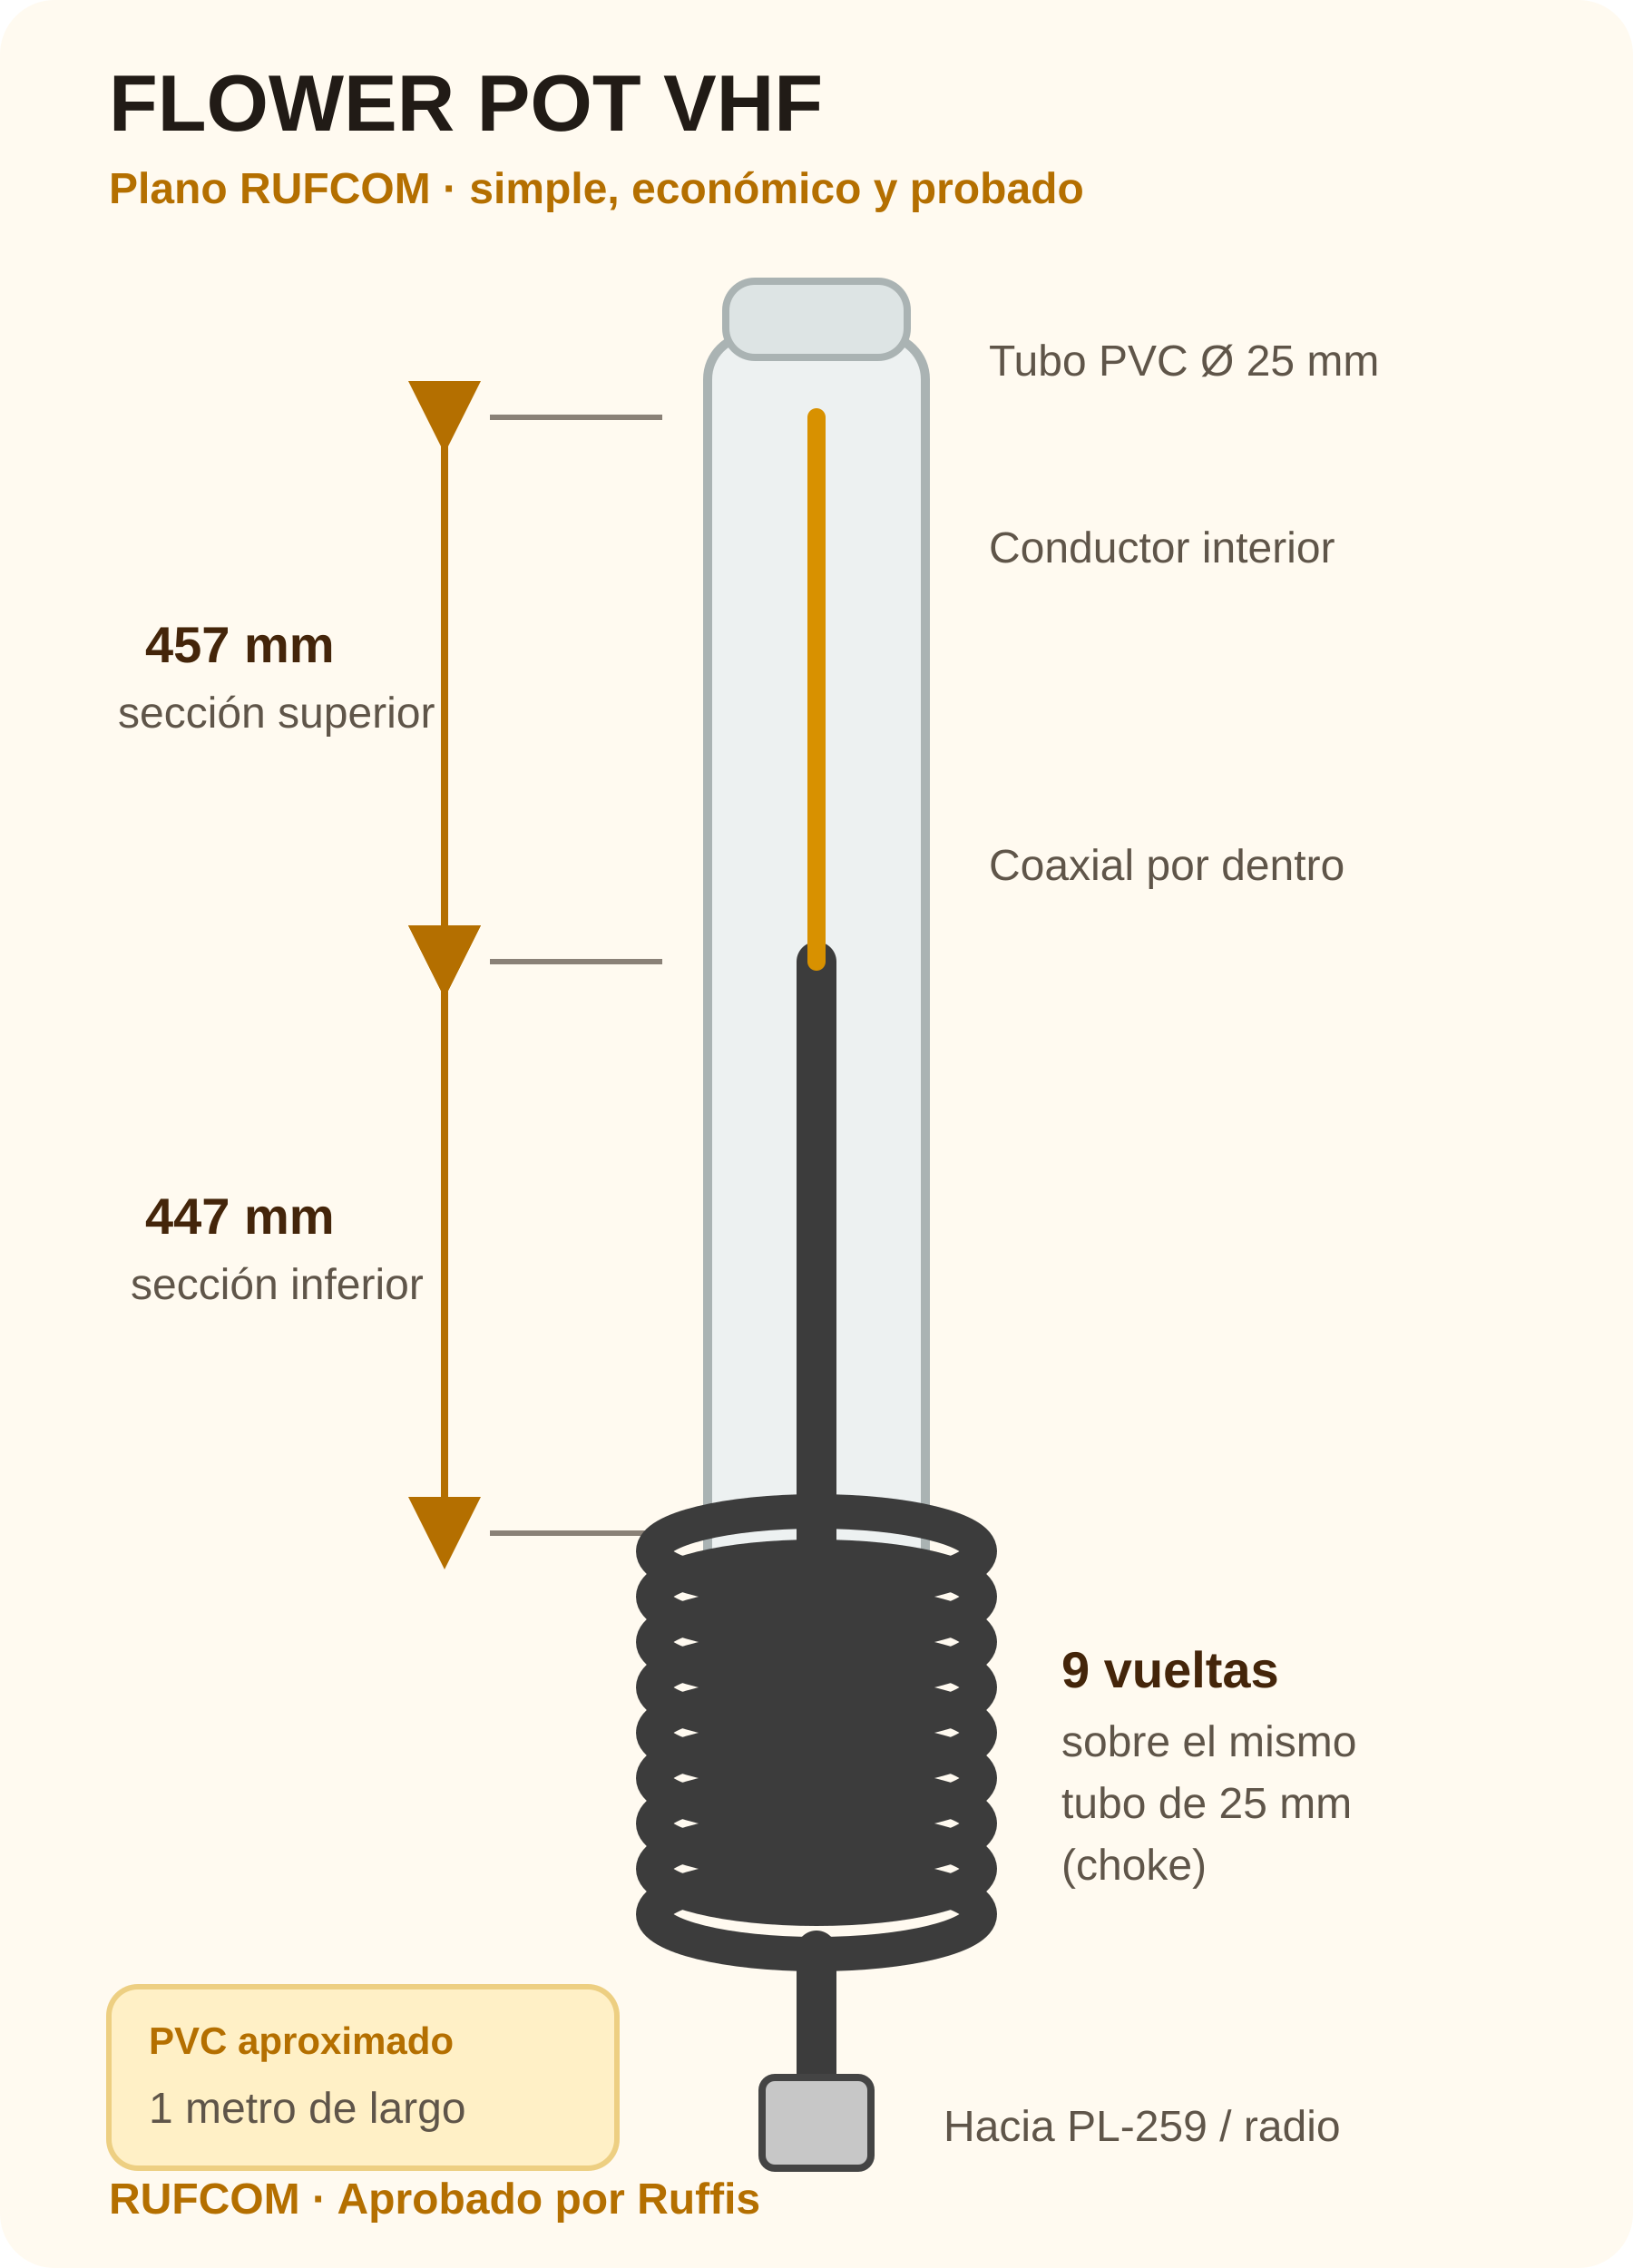
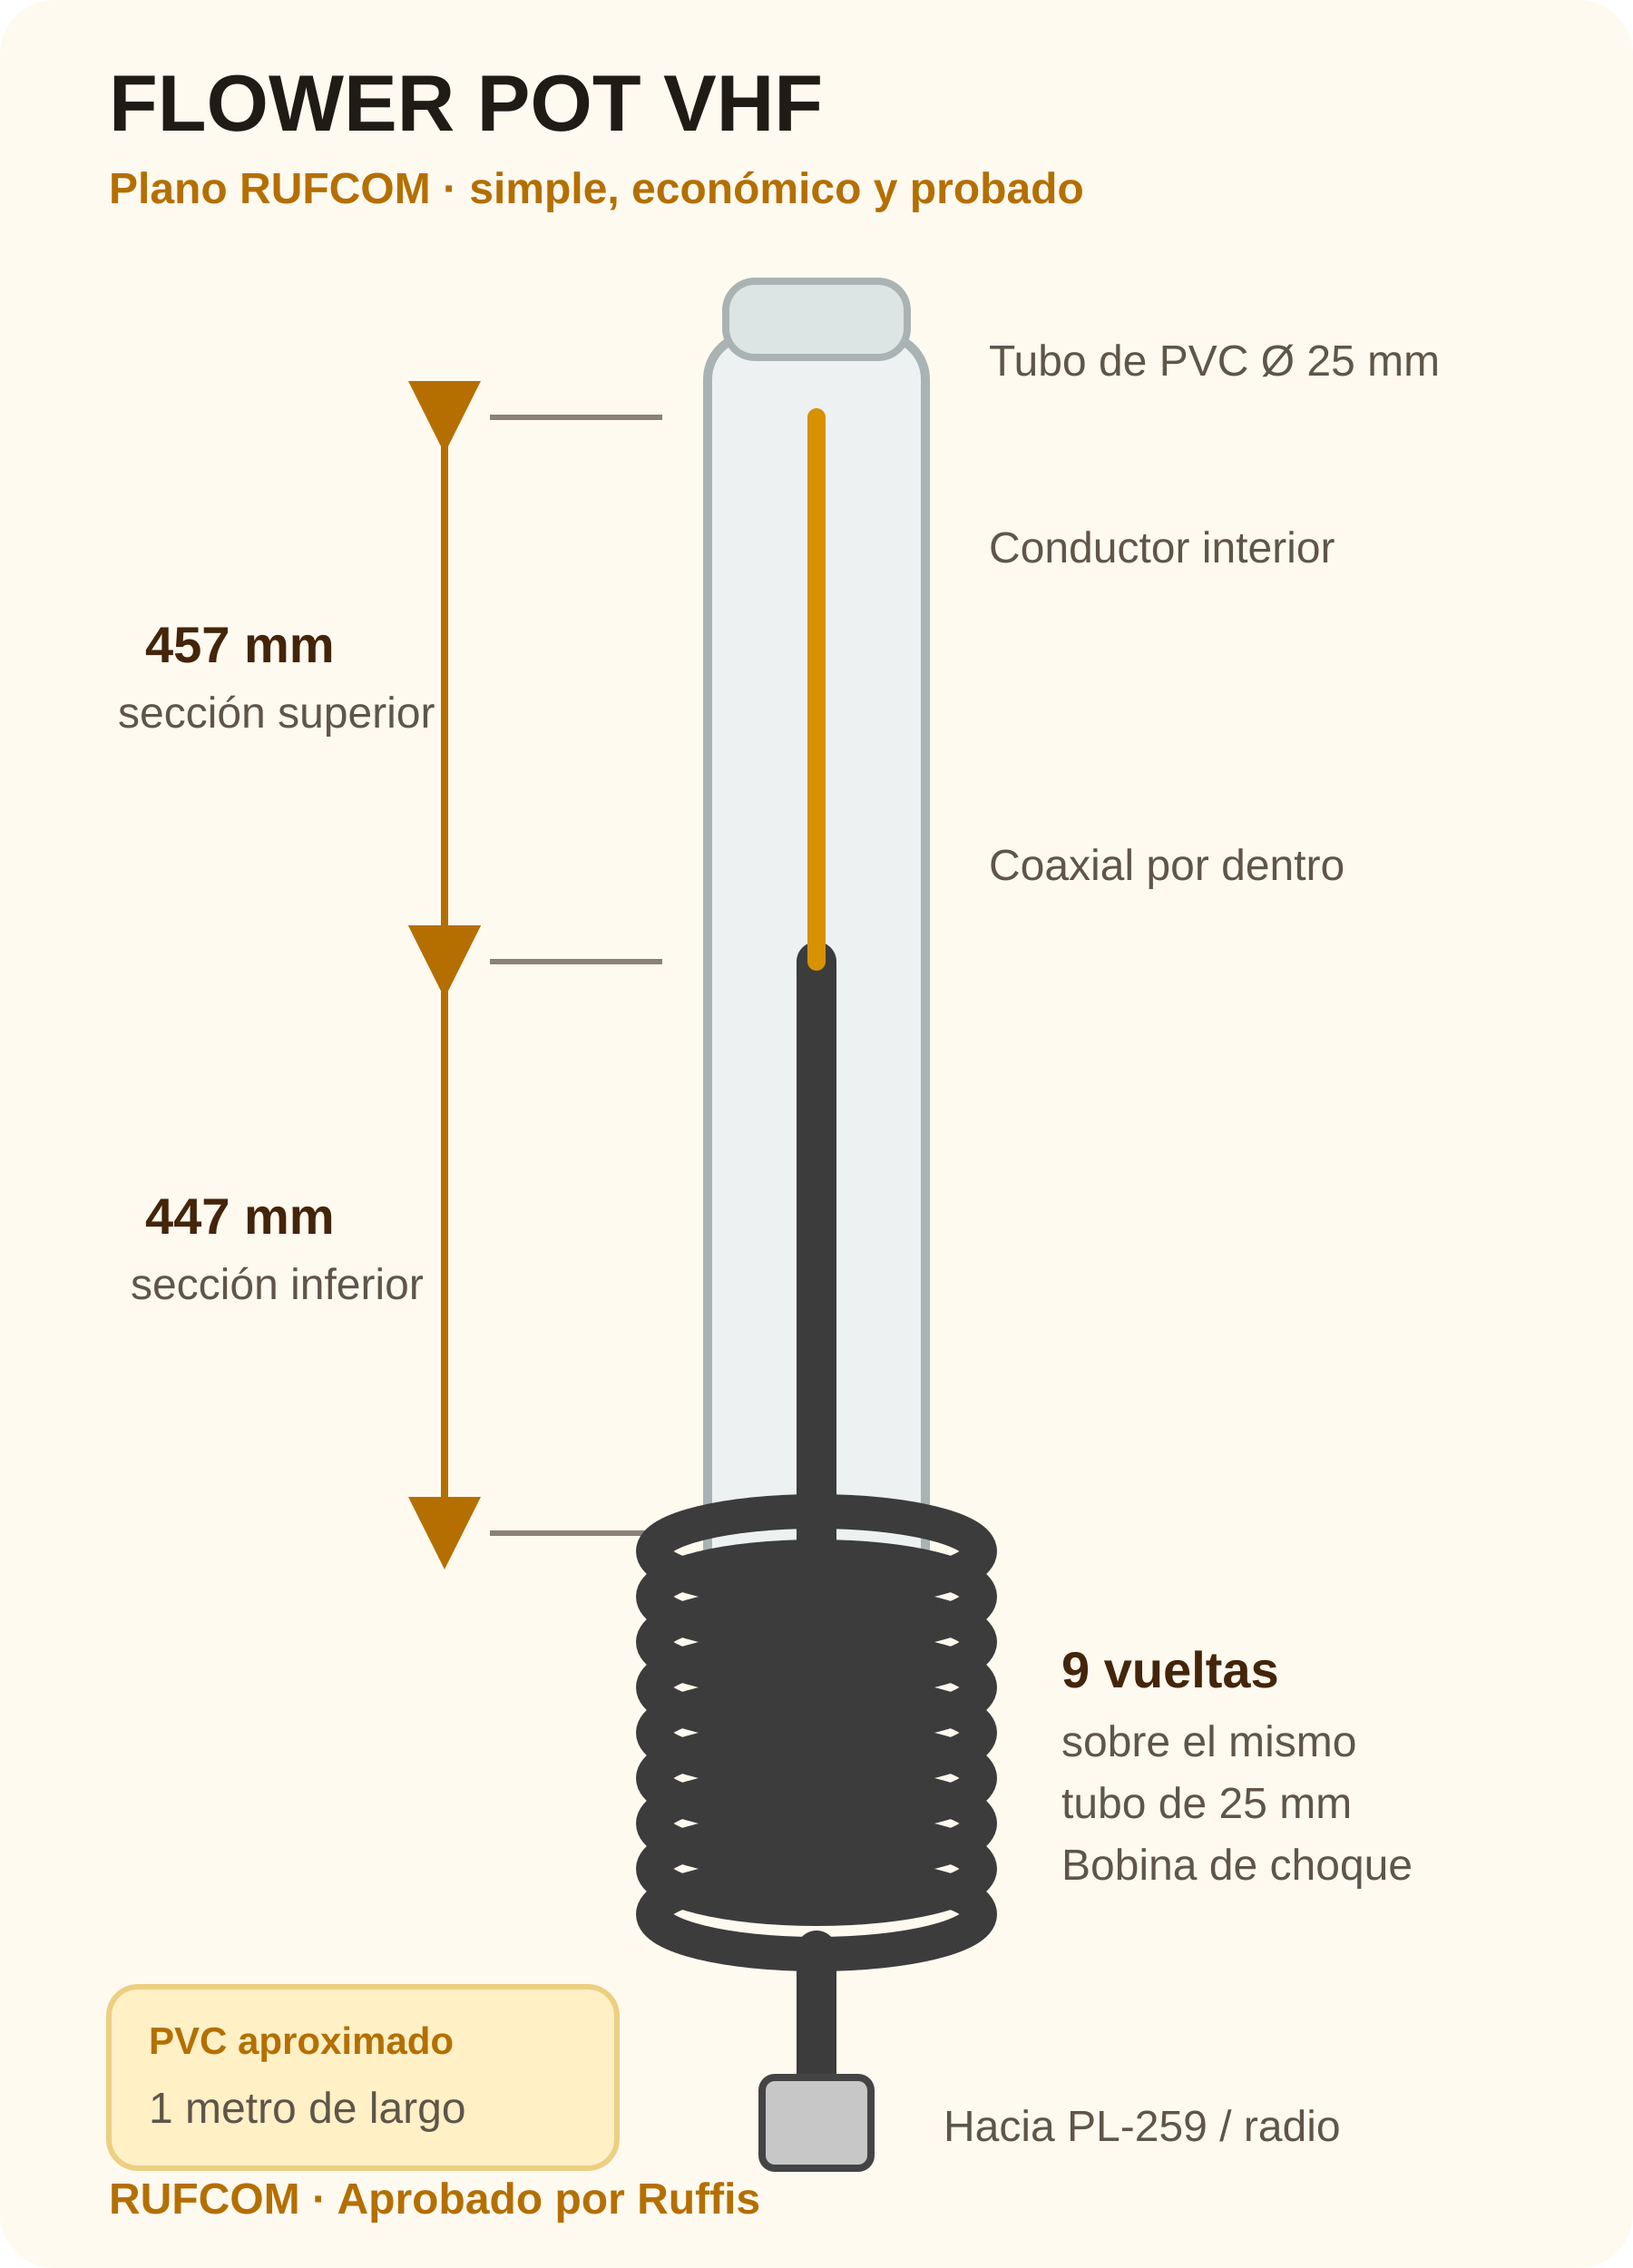
<svg xmlns="http://www.w3.org/2000/svg" viewBox="0 0 900 1250" role="img" aria-labelledby="title desc">
  <defs>
    <style>
    .h{font:bold 44px Arial,Helvetica,sans-serif;fill:#211b16}
    .sub{font:bold 24px Arial,Helvetica,sans-serif;fill:#b46f00}
    .tx{font:24px Arial,Helvetica,sans-serif;fill:#5f5549}
    .num{font:bold 28px Arial,Helvetica,sans-serif;fill:#44250a}
    .dim{stroke:#b46f00;stroke-width:4;fill:none}
    .guide{stroke:#8a8177;stroke-width:3}
    .coax{stroke:#3c3c3c;stroke-width:22;fill:none;stroke-linecap:round}
    .inner{stroke:#d89100;stroke-width:10;fill:none;stroke-linecap:round}
  </style>
    <marker id="arr" markerWidth="10" markerHeight="10" refX="5" refY="5" orient="auto">
      <path d="M0,0 L10,5 L0,10 z" fill="#b46f00" />
    </marker>
  </defs>
  <rect width="900" height="1250" rx="30" fill="#fffaf0" />
  <text x="60" y="72" class="h">FLOWER POT VHF</text>
  <text x="60" y="112" class="sub">Plano RUFCOM · simple, económico y probado</text>
  <rect x="390" y="185" width="120" height="760" rx="24" fill="#edf1f1" stroke="#aab3b3" stroke-width="5" />
  <rect x="400" y="155" width="100" height="42" rx="16" fill="#dde4e4" stroke="#aab3b3" stroke-width="4" />
-   <text x="545" y="207" class="tx">Tubo PVC Ø 25 mm</text>
+   <text x="545" y="207" class="tx">Tubo de PVC Ø 25 mm</text>
  <path d="M450 900 L450 530" class="coax" />
  <path d="M450 530 L450 230" class="inner" />
  <text x="545" y="485" class="tx">Coaxial por dentro</text>
  <text x="545" y="310" class="tx">Conductor interior</text>
  <line x1="245" y1="230" x2="245" y2="530" class="dim" marker-start="url(#arr)" marker-end="url(#arr)" />
  <line x1="270" y1="230" x2="365" y2="230" class="guide" />
  <line x1="270" y1="530" x2="365" y2="530" class="guide" />
  <text x="80" y="365" class="num">457 mm</text>
  <text x="65" y="401" class="tx">sección superior</text>
  <line x1="245" y1="530" x2="245" y2="845" class="dim" marker-start="url(#arr)" marker-end="url(#arr)" />
  <line x1="270" y1="845" x2="365" y2="845" class="guide" />
  <text x="80" y="680" class="num">447 mm</text>
  <text x="72" y="716" class="tx">sección inferior</text>
  <g fill="none" stroke="#3c3c3c" stroke-width="19">
    <ellipse cx="450" cy="855" rx="90" ry="22" />
    <ellipse cx="450" cy="880" rx="90" ry="22" />
    <ellipse cx="450" cy="905" rx="90" ry="22" />
    <ellipse cx="450" cy="930" rx="90" ry="22" />
    <ellipse cx="450" cy="955" rx="90" ry="22" />
    <ellipse cx="450" cy="980" rx="90" ry="22" />
    <ellipse cx="450" cy="1005" rx="90" ry="22" />
    <ellipse cx="450" cy="1030" rx="90" ry="22" />
    <ellipse cx="450" cy="1055" rx="90" ry="22" />
  </g>
  <text x="585" y="930" class="num">9 vueltas</text>
  <text x="585" y="968" class="tx">sobre el mismo</text>
  <text x="585" y="1002" class="tx">tubo de 25 mm</text>
-   <text x="585" y="1036" class="tx">(choke)</text>
+   <text x="585" y="1036" class="tx">Bobina de choque</text>
  <path d="M450 1075 L450 1150" class="coax" />
  <rect x="420" y="1145" width="60" height="50" rx="7" fill="#c7c7c7" stroke="#444" stroke-width="4" />
  <text x="520" y="1180" class="tx">Hacia PL-259 / radio</text>
  <rect x="60" y="1095" width="280" height="100" rx="16" fill="#fff0c6" stroke="#edcf82" stroke-width="3" />
  <text x="82" y="1132" class="sub" style="font-size:21px">PVC aproximado</text>
  <text x="82" y="1170" class="tx">1 metro de largo</text>
  <text x="60" y="1220" class="sub">RUFCOM · Aprobado por Ruffis</text>
</svg>
